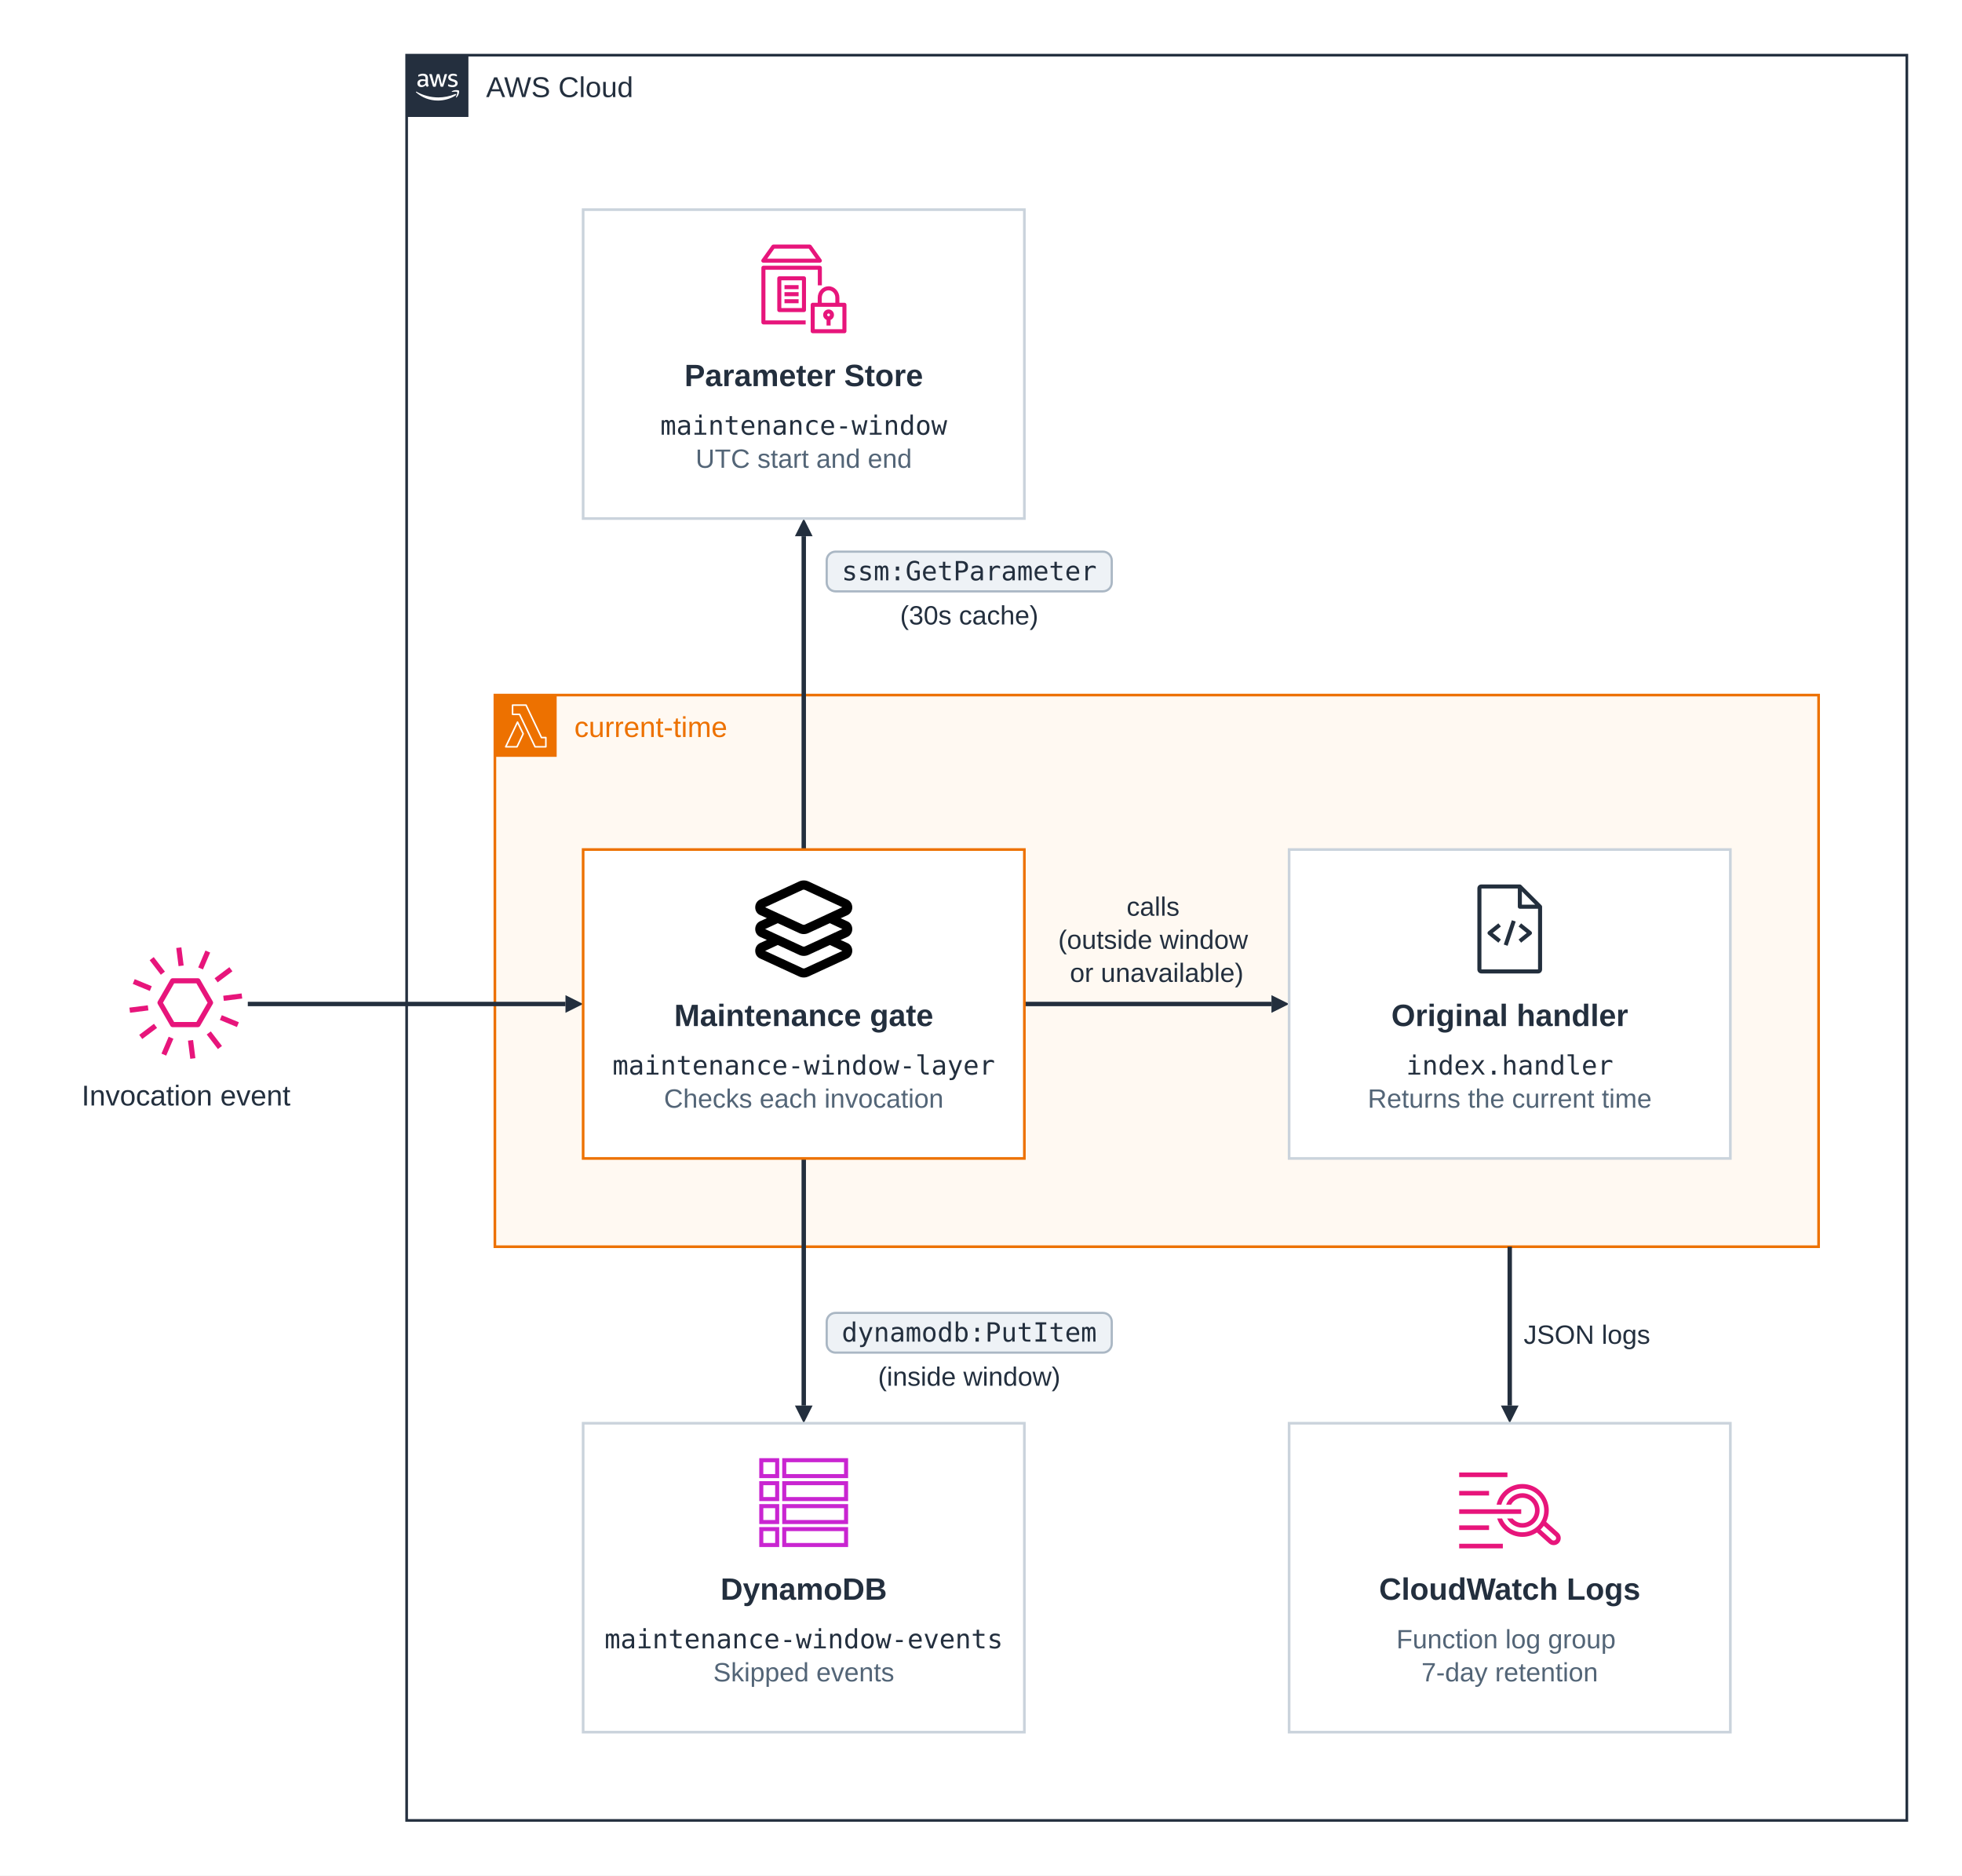
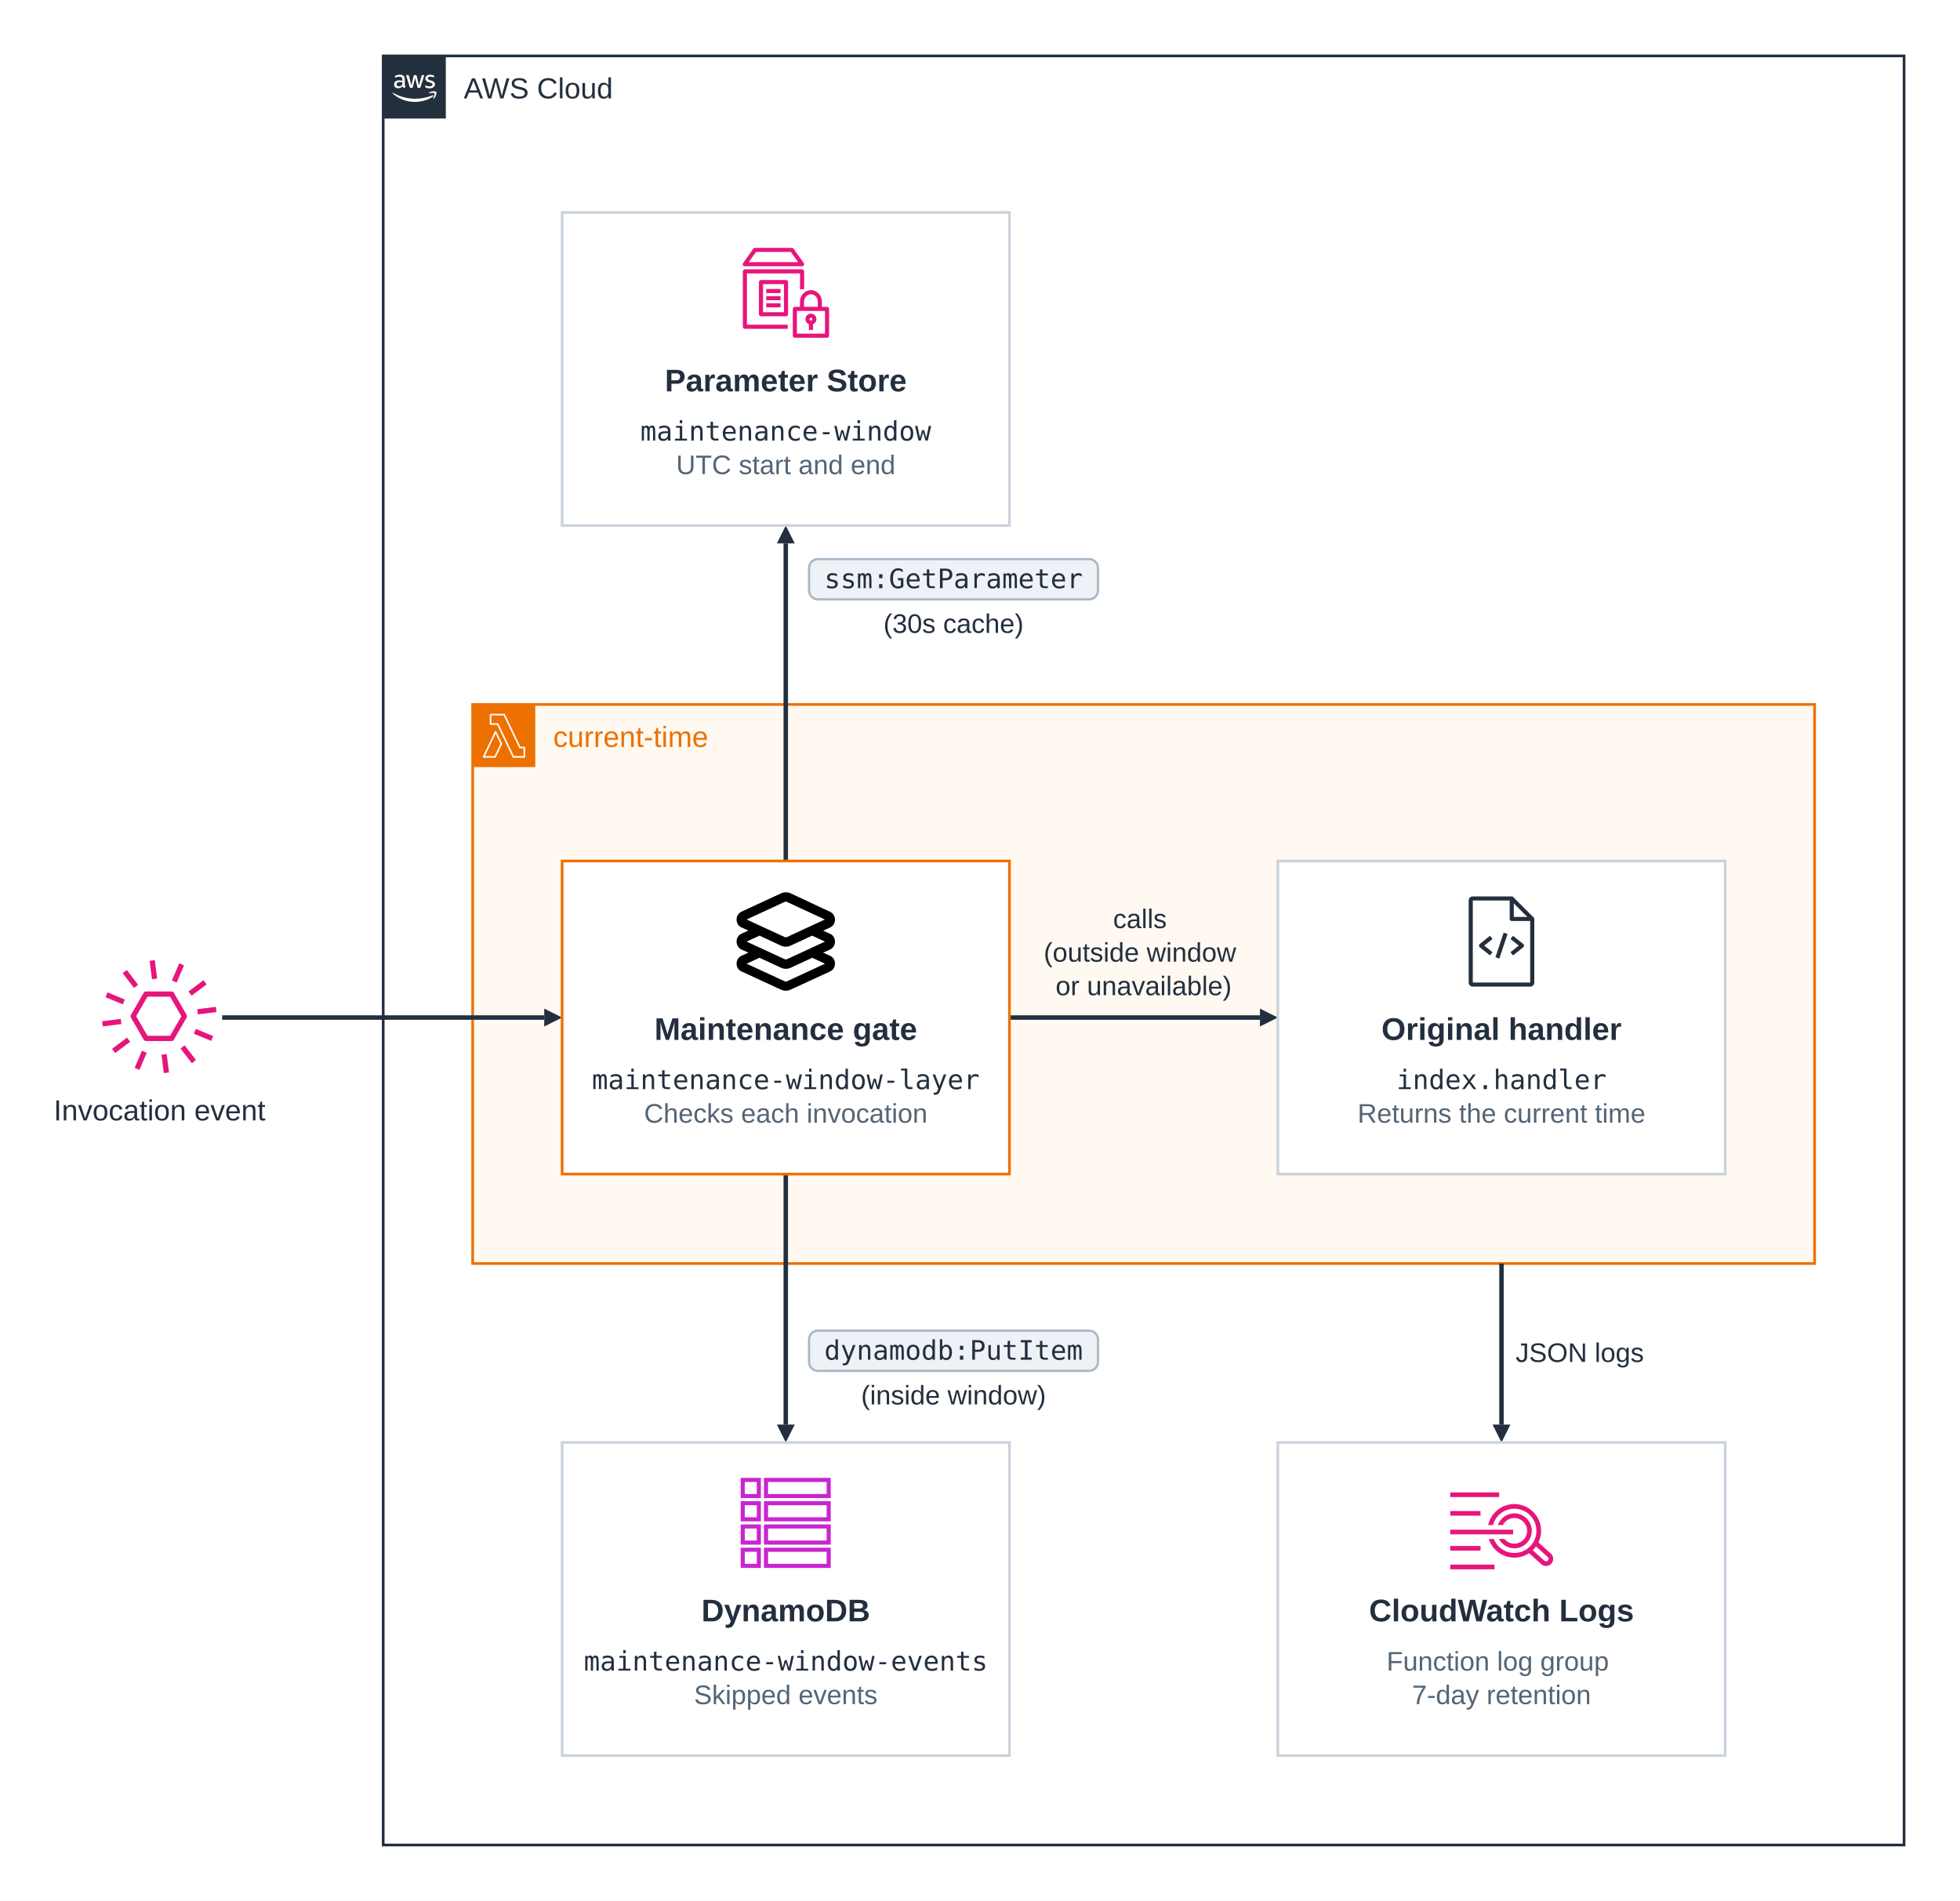
- <svg xmlns="http://www.w3.org/2000/svg" width="889.32" height="850" viewBox="95.68 -55 889.32 850" role="img" aria-labelledby="title description">
-   <rect x="95.68" y="-55" width="889.32" height="850" fill="#FFFFFF" />
+ <svg xmlns="http://www.w3.org/2000/svg" width="876.33" height="850" viewBox="108.67 -55 876.33 850" role="img" aria-labelledby="title description">
+   <rect x="108.67" y="-55" width="876.33" height="850" fill="#FFFFFF" />
  <g data-group-id="aws">
    <rect x="280" y="-30" width="680" height="800" fill="none" stroke="#232F3E" stroke-width="1.2" />
    <svg width="28" height="28" viewBox="0 0 40 40" version="1.1" id="icon-1d451ed963fb-1" x="280" y="-30" preserveAspectRatio="xMidYMid meet" data-icon="" aria-hidden="true">
      <g id="icon-1d451ed963fb-1-Icon-Architecture-Group/32/AWS-Cloud-logo_32" stroke="none" stroke-width="1" fill="none" fill-rule="evenodd">
        <rect id="icon-1d451ed963fb-1-Rectangle" fill="#242F3E" x="0" y="0" width="40" height="40" />
        <path d="M32.698,23.901 C33.059,24.37 32.298,26.3 31.957,27.164 C31.853,27.426 32.075,27.529 32.307,27.332 C33.82,26.048 34.212,23.357 33.901,22.969 C33.594,22.583 30.95,22.252 29.338,23.401 C29.089,23.578 29.132,23.822 29.407,23.79 C30.315,23.678 32.338,23.433 32.698,23.901 L32.698,23.901 Z M31.856,25.91 C32.374,25.532 31.93,24.969 31.402,25.19 C27.889,26.654 24.075,27.363 20.602,27.363 C15.459,27.363 10.475,25.974 6.446,23.668 C6.094,23.466 5.833,23.823 6.127,24.082 C9.86,27.398 14.796,29.391 20.274,29.391 C24.184,29.391 28.725,28.183 31.856,25.91 L31.856,25.91 Z M29.712,20.695 C29.214,20.695 28.727,20.642 28.253,20.534 C27.777,20.425 27.413,20.302 27.16,20.161 C27.005,20.077 26.908,19.989 26.869,19.903 C26.831,19.815 26.811,19.729 26.811,19.643 L26.811,19.174 C26.811,18.98 26.884,18.881 27.027,18.881 C27.082,18.881 27.14,18.894 27.2,18.914 C27.261,18.937 27.341,18.969 27.441,19.012 C27.761,19.153 28.108,19.26 28.485,19.336 C28.861,19.411 29.236,19.449 29.611,19.449 C30.208,19.449 30.669,19.347 30.995,19.141 C31.322,18.937 31.484,18.646 31.484,18.268 C31.484,18.008 31.399,17.793 31.227,17.619 C31.056,17.445 30.738,17.286 30.275,17.134 L28.9,16.713 C28.203,16.497 27.698,16.184 27.383,15.775 C27.068,15.363 26.911,14.916 26.911,14.428 C26.911,14.041 26.996,13.699 27.169,13.401 C27.339,13.104 27.564,12.851 27.845,12.64 C28.13,12.43 28.459,12.272 28.834,12.162 C29.208,12.055 29.606,12 30.026,12 C30.236,12 30.449,12.014 30.666,12.041 C30.881,12.067 31.085,12.103 31.278,12.146 C31.471,12.191 31.651,12.239 31.816,12.292 C31.982,12.347 32.114,12.401 32.215,12.454 C32.346,12.529 32.439,12.605 32.496,12.681 C32.551,12.756 32.579,12.858 32.579,12.989 L32.579,13.425 C32.579,13.62 32.507,13.716 32.362,13.716 C32.285,13.716 32.165,13.68 31.998,13.604 C31.458,13.365 30.848,13.248 30.177,13.248 C29.635,13.248 29.214,13.334 28.916,13.506 C28.617,13.68 28.468,13.955 28.468,14.333 C28.468,14.591 28.562,14.81 28.751,14.988 C28.939,15.166 29.286,15.336 29.795,15.499 L31.137,15.921 C31.822,16.135 32.311,16.433 32.603,16.809 C32.897,17.188 33.044,17.619 33.044,18.104 C33.044,18.505 32.961,18.864 32.794,19.182 C32.628,19.501 32.399,19.772 32.105,19.999 C31.813,20.226 31.463,20.398 31.054,20.517 C30.644,20.637 30.197,20.695 29.712,20.695 L29.712,20.695 Z M17.547,20.451 C17.381,20.451 17.26,20.424 17.182,20.364 C17.104,20.303 17.038,20.183 16.983,19.999 L14.761,12.842 C14.708,12.658 14.679,12.535 14.679,12.471 C14.679,12.32 14.757,12.244 14.912,12.244 L15.839,12.244 C16.016,12.244 16.14,12.274 16.213,12.334 C16.284,12.392 16.347,12.512 16.402,12.698 L17.993,18.818 L19.47,12.698 C19.514,12.512 19.574,12.392 19.651,12.334 C19.728,12.274 19.855,12.244 20.031,12.244 L20.796,12.244 C20.971,12.244 21.098,12.274 21.176,12.334 C21.253,12.392 21.314,12.512 21.358,12.698 L22.851,18.899 L24.491,12.698 C24.546,12.512 24.609,12.392 24.681,12.334 C24.754,12.274 24.877,12.244 25.054,12.244 L25.932,12.244 C26.088,12.244 26.165,12.32 26.165,12.471 C26.165,12.512 26.158,12.562 26.149,12.615 C26.136,12.671 26.116,12.746 26.081,12.842 L23.795,19.999 C23.74,20.183 23.673,20.303 23.595,20.364 C23.518,20.424 23.396,20.451 23.231,20.451 L22.418,20.451 C22.242,20.451 22.115,20.421 22.038,20.357 C21.961,20.292 21.9,20.166 21.856,19.984 L20.38,14.024 L18.923,19.984 C18.879,20.166 18.817,20.292 18.74,20.357 C18.662,20.421 18.536,20.451 18.359,20.451 L17.547,20.451 Z M9.939,19.449 C10.25,19.449 10.575,19.392 10.918,19.279 C11.26,19.165 11.558,18.969 11.812,18.687 C11.968,18.515 12.074,18.318 12.136,18.096 C12.196,17.876 12.225,17.609 12.225,17.295 L12.225,16.907 C11.951,16.842 11.661,16.791 11.356,16.753 C11.052,16.716 10.757,16.696 10.469,16.696 C9.84,16.696 9.369,16.82 9.061,17.069 C8.752,17.317 8.596,17.672 8.596,18.139 C8.596,18.57 8.713,18.895 8.945,19.117 C9.177,19.339 9.509,19.449 9.939,19.449 L9.939,19.449 Z M13.785,18.041 C13.785,18.386 13.82,18.66 13.892,18.866 C13.965,19.072 14.067,19.294 14.199,19.53 C14.243,19.606 14.265,19.676 14.265,19.739 C14.265,19.838 14.204,19.93 14.083,20.015 L13.486,20.405 C13.398,20.458 13.315,20.486 13.238,20.486 C13.137,20.486 13.044,20.443 12.956,20.357 C12.822,20.226 12.71,20.084 12.617,19.927 C12.521,19.771 12.425,19.588 12.326,19.383 C11.585,20.236 10.658,20.663 9.542,20.663 C8.746,20.663 8.116,20.443 7.651,19.999 C7.188,19.557 6.956,18.963 6.956,18.219 C6.956,17.432 7.243,16.796 7.819,16.316 C8.392,15.836 9.167,15.595 10.138,15.595 C10.459,15.595 10.793,15.62 11.141,15.668 C11.488,15.716 11.851,15.785 12.225,15.871 L12.225,15.192 C12.225,14.49 12.078,13.996 11.779,13.709 C11.481,13.423 10.968,13.281 10.239,13.281 C9.906,13.281 9.566,13.32 9.218,13.401 C8.871,13.482 8.53,13.587 8.199,13.716 C8.044,13.781 7.933,13.822 7.868,13.838 C7.802,13.854 7.752,13.862 7.719,13.862 C7.587,13.862 7.519,13.766 7.519,13.57 L7.519,13.118 C7.519,12.966 7.543,12.858 7.587,12.795 C7.631,12.729 7.719,12.664 7.852,12.6 C8.183,12.437 8.581,12.297 9.044,12.179 C9.509,12.06 10,12 10.52,12 C11.646,12 12.472,12.253 12.997,12.753 C13.521,13.255 13.785,14.013 13.785,15.028 L13.785,18.041 Z" id="icon-1d451ed963fb-1-Fill-1" fill="#FFFFFF" />
      </g>
    </svg>
    <text x="316" y="-11" font-family="Arial, Helvetica, sans-serif" font-size="13" text-anchor="start" fill="#232F3E" font-weight="normal">
      <tspan x="316" dy="0">AWS Cloud</tspan>
    </text>
  </g>
  <g data-group-id="function">
    <rect x="320" y="260" width="600" height="250" fill="#FFF9F2" stroke="#ED7100" stroke-width="1.2" />
    <svg width="28" height="28" viewBox="0 0 80 80" version="1.1" id="icon-1d451ed963fb-2" x="320" y="260" preserveAspectRatio="xMidYMid meet" data-icon="" aria-hidden="true">
      <g id="icon-1d451ed963fb-2-Icon-Architecture/64/Arch_AWS-Lambda_64" stroke="none" stroke-width="1" fill="none" fill-rule="evenodd">
        <g id="icon-1d451ed963fb-2-Icon-Architecture-BG/64/Compute" fill="#ED7100">
          <rect id="icon-1d451ed963fb-2-Rectangle" x="0" y="0" width="80" height="80" />
        </g>
        <path d="M28.008,66 L15.591,66 L29.324,37.296 L35.546,50.106 L28.008,66 Z M30.22,34.553 C30.051,34.208 29.7,33.989 29.318,33.989 L29.315,33.989 C28.929,33.99 28.578,34.211 28.412,34.558 L13.098,66.569 C12.95,66.879 12.971,67.243 13.155,67.534 C13.337,67.824 13.658,68 14.002,68 L28.642,68 C29.03,68 29.382,67.777 29.548,67.428 L37.564,50.528 C37.693,50.254 37.692,49.937 37.559,49.665 L30.22,34.553 Z M64.995,66 L52.659,66 L32.867,24.57 C32.701,24.222 32.349,24 31.962,24 L23.89,24 L23.899,14 L39.72,14 L59.42,55.429 C59.586,55.777 59.939,56 60.326,56 L64.995,56 L64.995,66 Z M65.998,54 L60.96,54 L41.259,12.571 C41.094,12.223 40.741,12 40.353,12 L22.898,12 C22.345,12 21.896,12.447 21.895,12.999 L21.884,24.999 C21.884,25.265 21.989,25.519 22.178,25.707 C22.365,25.895 22.62,26 22.887,26 L31.329,26 L51.122,67.43 C51.289,67.778 51.639,68 52.026,68 L65.998,68 C66.552,68 67,67.552 67,67 L67,55 C67,54.448 66.552,54 65.998,54 L65.998,54 Z" id="icon-1d451ed963fb-2-AWS-Lambda_Icon_64_Squid" fill="#FFFFFF" />
      </g>
    </svg>
    <text x="356" y="279" font-family="Arial, Helvetica, sans-serif" font-size="13" text-anchor="start" fill="#ED7100" font-weight="normal">
      <tspan x="356" dy="0">current-time</tspan>
    </text>
  </g>
  <g data-edge-from="caller" data-edge-to="gate">
    <polyline points="208,400 352,400" fill="none" stroke="#232F3E" stroke-width="2" stroke-linejoin="miter" />
    <polygon points="360,400 352,396 352,404" fill="#232F3E" />
  </g>
  <g data-edge-from="gate" data-edge-to="window">
    <polyline points="460,330 460,188" fill="none" stroke="#232F3E" stroke-width="2" stroke-linejoin="miter" />
    <polygon points="460,180 456,188 464,188" fill="#232F3E" />
    <rect x="470.4" y="195" width="129.2" height="18" rx="4" fill="#EEF2F6" stroke="#AAB7C4" stroke-width="1" data-chip="api" />
    <text x="535" y="208" font-family="Consolas, Menlo, DejaVu Sans Mono, Liberation Mono, monospace" font-size="12" text-anchor="middle" fill="#232F3E" font-weight="normal">
      <tspan x="535" dy="0">ssm:GetParameter</tspan>
    </text>
    <text x="535" y="228" font-family="Arial, Helvetica, sans-serif" font-size="12" text-anchor="middle" fill="#232F3E" font-weight="normal">
      <tspan x="535" dy="0">(30s cache)</tspan>
    </text>
  </g>
  <g data-edge-from="gate" data-edge-to="handler">
    <polyline points="560,400 672,400" fill="none" stroke="#232F3E" stroke-width="2" stroke-linejoin="miter" />
    <polygon points="680,400 672,396 672,404" fill="#232F3E" />
    <text x="620" y="360" font-family="Arial, Helvetica, sans-serif" font-size="12" text-anchor="middle" fill="#232F3E" font-weight="normal">
      <tspan x="620" dy="0">calls</tspan>
      <tspan x="620" dy="15">(outside window</tspan>
      <tspan x="620" dy="15">or unavailable)</tspan>
    </text>
  </g>
  <g data-edge-from="gate" data-edge-to="archive">
    <polyline points="460,470 460,582" fill="none" stroke="#232F3E" stroke-width="2" stroke-linejoin="miter" />
    <polygon points="460,590 464,582 456,582" fill="#232F3E" />
    <rect x="470.4" y="540" width="129.2" height="18" rx="4" fill="#EEF2F6" stroke="#AAB7C4" stroke-width="1" data-chip="api" />
    <text x="535" y="553" font-family="Consolas, Menlo, DejaVu Sans Mono, Liberation Mono, monospace" font-size="12" text-anchor="middle" fill="#232F3E" font-weight="normal">
      <tspan x="535" dy="0">dynamodb:PutItem</tspan>
    </text>
    <text x="535" y="573" font-family="Arial, Helvetica, sans-serif" font-size="12" text-anchor="middle" fill="#232F3E" font-weight="normal">
      <tspan x="535" dy="0">(inside window)</tspan>
    </text>
  </g>
  <g data-edge-from="function" data-edge-to="logs">
    <polyline points="780,510 780,582" fill="none" stroke="#232F3E" stroke-width="2" stroke-linejoin="miter" />
    <polygon points="780,590 784,582 776,582" fill="#232F3E" />
    <text x="815" y="554" font-family="Arial, Helvetica, sans-serif" font-size="12" text-anchor="middle" fill="#232F3E" font-weight="normal">
      <tspan x="815" dy="0">JSON logs</tspan>
    </text>
  </g>
  <g data-node-id="caller">
    <svg width="56" height="56" viewBox="0 0 48 48" version="1.1" id="icon-1d451ed963fb-3" x="152" y="372" preserveAspectRatio="xMidYMid meet" data-icon="" aria-hidden="true">
      <g id="icon-1d451ed963fb-3-Icon-Resource/Application-Integration/Res_Amazon-EventBridge-Event_48" stroke="none" stroke-width="1" fill="none" fill-rule="evenodd">
        <path d="M30.58,10.58 L28.74,9.795 L31.538,3.237 L33.378,4.022 L30.58,10.58 Z M36.295,15.605 L35.094,14.006 L40.831,9.698 L42.032,11.298 L36.295,15.605 Z M38.447,20.802 L45.587,19.898 L45.839,21.883 L38.699,22.786 L38.447,20.802 Z M37.907,28.354 L44.538,31.098 L43.773,32.945 L37.143,30.202 L37.907,28.354 Z M33.625,34.644 L37.968,40.3 L36.382,41.518 L32.039,35.863 L33.625,34.644 Z M26.743,37.995 L27.635,45.046 L25.65,45.296 L24.759,38.245 L26.743,37.995 Z M17.259,36.716 L19.099,37.501 L16.301,44.059 L14.461,43.274 L17.259,36.716 Z M11.544,31.69 L12.745,33.29 L7.008,37.598 L5.807,35.998 L11.544,31.69 Z M9.392,26.494 L2.252,27.398 L2,25.414 L9.14,24.51 L9.392,26.494 Z M9.932,18.941 L3.302,16.198 L4.065,14.351 L10.696,17.094 L9.932,18.941 Z M14.214,12.651 L9.871,6.997 L11.457,5.778 L15.8,11.433 L14.214,12.651 Z M21.096,9.301 L20.204,2.25 L22.188,2 L23.08,9.051 L21.096,9.301 Z M28.039,30.999 L19.379,30.999 L15.048,23.499 L19.379,15.999 L28.039,15.999 L32.369,23.499 L28.039,30.999 Z M34.39,22.999 L29.482,14.499 C29.304,14.189 28.974,13.999 28.616,13.999 L18.802,13.999 C18.444,13.999 18.114,14.189 17.935,14.499 L13.027,22.999 C12.849,23.309 12.849,23.689 13.027,23.999 L17.935,32.499 C18.114,32.809 18.444,32.999 18.802,32.999 L28.616,32.999 C28.974,32.999 29.304,32.809 29.482,32.499 L34.39,23.999 C34.568,23.689 34.568,23.309 34.39,22.999 L34.39,22.999 Z" id="icon-1d451ed963fb-3-Icon-Resource/48/Amazon-EventBridge-Event" fill="#E7157B" />
      </g>
    </svg>
    <text x="180" y="446" font-family="Arial, Helvetica, sans-serif" font-size="13" text-anchor="middle" fill="#232F3E" font-weight="normal">
      <tspan x="180" dy="0">Invocation event</tspan>
    </text>
  </g>
  <g data-node-id="window">
    <rect x="360" y="40" width="200" height="140" fill="#FFFFFF" stroke="#CAD3DC" stroke-width="1.2" />
    <svg width="44" height="44" viewBox="0 0 48 48" version="1.1" id="icon-1d451ed963fb-4" x="438" y="54" preserveAspectRatio="xMidYMid meet" data-icon="" aria-hidden="true">
      <g id="icon-1d451ed963fb-4-Icon-Resource/Management-Governance/Res_AWS-Systems-Manager_Parameter-Store_48" stroke="none" stroke-width="1" fill="none" fill-rule="evenodd">
        <path d="M35.589,36.759 C35.589,37.134 35.895,37.441 36.27,37.441 L36.271,37.441 C36.452,37.441 36.623,37.37 36.751,37.242 C36.88,37.113 36.951,36.942 36.951,36.759 L36.951,36.757 C36.951,36.576 36.881,36.405 36.753,36.278 C36.624,36.149 36.453,36.077 36.271,36.077 L36.27,36.077 C36.088,36.077 35.917,36.148 35.789,36.277 C35.66,36.405 35.589,36.576 35.589,36.759 L35.589,36.759 Z M33.589,36.758 C33.59,36.041 33.869,35.368 34.375,34.862 C34.881,34.356 35.554,34.077 36.269,34.077 L36.272,34.077 C36.988,34.077 37.662,34.357 38.169,34.864 C38.675,35.372 38.953,36.045 38.951,36.761 C38.95,37.478 38.671,38.151 38.165,38.656 C37.905,38.916 37.601,39.113 37.27,39.246 L37.271,42.043 L35.271,42.043 L35.27,39.243 C34.286,38.846 33.589,37.883 33.589,36.758 L33.589,36.758 Z M43.116,32.775 L29.429,32.769 L29.425,43.838 L43.11,43.845 L43.116,32.775 Z M32.902,30.771 L39.615,30.773 L39.615,28.303 C39.621,26.282 38.128,24.636 36.287,24.63 L36.276,24.63 C35.394,24.63 34.561,24.998 33.928,25.666 C33.277,26.355 32.917,27.276 32.914,28.26 L32.902,30.771 Z M45.116,31.775 L45.11,44.845 C45.11,45.398 44.662,45.845 44.11,45.845 L28.425,45.838 C27.872,45.838 27.425,45.39 27.425,44.838 L27.429,31.769 C27.429,31.503 27.534,31.249 27.722,31.062 C27.909,30.874 28.164,30.769 28.429,30.769 L30.902,30.77 L30.914,28.252 C30.919,26.759 31.473,25.352 32.475,24.292 C33.489,23.22 34.839,22.63 36.276,22.63 L36.293,22.63 C39.237,22.64 41.625,25.186 41.615,28.306 L41.615,30.774 L44.116,30.775 C44.382,30.775 44.636,30.88 44.823,31.068 C45.011,31.255 45.116,31.51 45.116,31.775 L45.116,31.775 Z M14.476,31.025 L21.45,31.025 L21.45,29.025 L14.476,29.025 L14.476,31.025 Z M14.476,27.538 L21.45,27.538 L21.45,25.538 L14.476,25.538 L14.476,27.538 Z M14.476,24.051 L21.45,24.051 L21.45,22.051 L14.476,22.051 L14.476,24.051 Z M12.906,33.384 L23.11,33.384 L23.11,19.693 L12.906,19.693 L12.906,33.384 Z M25.11,18.693 L25.11,34.384 C25.11,34.937 24.663,35.384 24.11,35.384 L11.906,35.384 C11.354,35.384 10.906,34.937 10.906,34.384 L10.906,18.693 C10.906,18.14 11.354,17.693 11.906,17.693 L24.11,17.693 C24.663,17.693 25.11,18.14 25.11,18.693 L25.11,18.693 Z M5.941,8.975 L30.017,8.975 L26.471,4 L9.486,4 L5.941,8.975 Z M3.111,10.433 C2.94,10.1 2.969,9.699 3.186,9.395 L8.156,2.42 C8.344,2.156 8.648,2 8.971,2 L26.986,2 C27.31,2 27.613,2.156 27.801,2.42 L32.772,9.395 C32.988,9.699 33.018,10.1 32.846,10.433 C32.675,10.766 32.331,10.975 31.957,10.975 L4,10.975 C3.626,10.975 3.282,10.766 3.111,10.433 L3.111,10.433 Z M5.05,39.487 L24.938,39.487 L24.938,41.487 L4.05,41.487 C3.497,41.487 3.05,41.039 3.05,40.487 L3.05,13.462 C3.05,12.909 3.497,12.462 4.05,12.462 L31.955,12.462 C32.508,12.462 32.955,12.909 32.955,13.462 L32.955,22.179 L30.955,22.179 L30.955,14.462 L5.05,14.462 L5.05,39.487 Z" id="icon-1d451ed963fb-4-AWS-System-Manager_Parameter-Store_Resource-Icon_light-bg" fill="#E7157B" />
      </g>
    </svg>
    <text x="460" y="120" font-family="Arial, Helvetica, sans-serif" font-size="14" text-anchor="middle" fill="#232F3E" font-weight="600">
      <tspan x="460" dy="0">Parameter Store</tspan>
    </text>
    <text x="460" y="142" font-family="Consolas, Menlo, DejaVu Sans Mono, Liberation Mono, monospace" font-size="12" text-anchor="middle" fill="#232F3E" font-weight="normal">
      <tspan x="460" dy="0">maintenance-window</tspan>
    </text>
    <text x="460" y="157" font-family="Arial, Helvetica, sans-serif" font-size="12" text-anchor="middle" fill="#536577" font-weight="normal">
      <tspan x="460" dy="0">UTC start and end</tspan>
    </text>
  </g>
  <g data-node-id="gate">
    <rect x="360" y="330" width="200" height="140" fill="#FFFFFF" stroke="#ED7100" stroke-width="1.2" />
    <svg viewBox="0 0 566.92 566.93" id="icon-1d451ed963fb-5" x="438" y="344" width="44" height="44" preserveAspectRatio="xMidYMid meet" data-icon="" aria-hidden="true">
      <defs>
        <style>#icon-1d451ed963fb-5 .cls-1 {fill:#fff;}</style>
      </defs>
      <g data-name="Livello 2" id="icon-1d451ed963fb-5-Livello_2">
        <g data-name="Livello 1" id="icon-1d451ed963fb-5-Livello_1-2">
          <path d="M509,411.42,290.62,512.6a17.5,17.5,0,0,1-13.73,0l-219-101.18,74-34.35L256,434.53a66.17,66.17,0,0,0,56.1,0l124.12-57.46Z" class="cls-1" />
          <path d="M509,284,290.62,385.19a17.5,17.5,0,0,1-13.73,0L57.88,284l74-34.35L256,307.12a62.76,62.76,0,0,0,27.45,6.25,63.44,63.44,0,0,0,28.05-6.25l124.13-57.46Z" class="cls-1" />
          <path d="M508.44,156.6,290.62,257.78a17.42,17.42,0,0,1-13.73,0l-219-101.17L276.3,55.43a17.39,17.39,0,0,1,13.72,0Z" class="cls-1" />
          <path d="M538.87,112.27c17.31,8.11,28,25.6,28,45.59,0,19.36-10.74,36.84-28,45l-40,18.11,40,18.11c17.31,7.5,28,25,28,45s-10.73,37.48-28,45.59l-40,18.11,40,18.11c17.31,7.5,28,25,28,45,0,19.36-10.74,36.85-28,45L311.51,560.68a66.07,66.07,0,0,1-56.1,0L28,455.76c-17.3-7.49-28-25-28-45,0-19.36,10.74-36.85,28-45l40-18.11L28,329.6C10.74,321.49,0,304,0,284s10.74-37.47,28-45.59l40-18.11L28,202.2c-17.3-7.5-28-25-28-45s10.74-37.47,28-45.59L256,6.09a66.26,66.26,0,0,1,55.5,0ZM290.62,385.19,509,284l-73.4-34.35L311.51,307.12a63.44,63.44,0,0,1-28.05,6.25A62.76,62.76,0,0,1,256,307.12L131.88,249.66,57.88,284l219,101.18A17.5,17.5,0,0,0,290.62,385.19Zm0,127.41L509,411.42l-72.81-34.35L312.11,434.53a66.17,66.17,0,0,1-56.1,0L131.88,377.07l-74,34.35,219,101.18A17.5,17.5,0,0,0,290.62,512.6Zm0-254.82L508.44,156.6,290,55.43a17.39,17.39,0,0,0-13.72,0L57.88,156.61l219,101.17A17.42,17.42,0,0,0,290.62,257.78Z" />
        </g>
      </g>
    </svg>
    <text x="460" y="410" font-family="Arial, Helvetica, sans-serif" font-size="14" text-anchor="middle" fill="#232F3E" font-weight="600">
      <tspan x="460" dy="0">Maintenance gate</tspan>
    </text>
    <text x="460" y="432" font-family="Consolas, Menlo, DejaVu Sans Mono, Liberation Mono, monospace" font-size="12" text-anchor="middle" fill="#232F3E" font-weight="normal">
      <tspan x="460" dy="0">maintenance-window-layer</tspan>
    </text>
    <text x="460" y="447" font-family="Arial, Helvetica, sans-serif" font-size="12" text-anchor="middle" fill="#536577" font-weight="normal">
      <tspan x="460" dy="0">Checks each invocation</tspan>
    </text>
  </g>
  <g data-node-id="handler">
    <rect x="680" y="330" width="200" height="140" fill="#FFFFFF" stroke="#CAD3DC" stroke-width="1.2" />
    <svg width="44" height="44" viewBox="0 0 48 48" version="1.1" id="icon-1d451ed963fb-6" x="758" y="344" preserveAspectRatio="xMidYMid meet" data-icon="" aria-hidden="true">
      <g id="icon-1d451ed963fb-6-Icon-Resource/General-Resource/Res_Source-Code_48" stroke="none" stroke-width="1" fill="none" fill-rule="evenodd">
        <path d="M25.052,19.684 L26.948,20.317 L22.948,32.317 L21.052,31.684 L25.052,19.684 Z M34.625,25.22 C34.863,25.409 35,25.697 35,26 C35,26.304 34.863,26.592 34.625,26.781 L29.625,30.781 L28.375,29.22 L32.4,26 L28.375,22.781 L29.625,21.22 L34.625,25.22 Z M19.625,22.781 L15.601,26 L19.625,29.22 L18.375,30.781 L13.375,26.781 C13.138,26.592 13,26.304 13,26 C13,25.697 13.138,25.409 13.375,25.22 L18.375,21.22 L19.625,22.781 Z M10,44 L10.007,4 L28,4 L28,13 C28,13.552 28.448,14 29,14 L38,14 L38,44 L10,44 Z M30,5.414 L36.586,12 L30,12 L30,5.414 Z M39.707,12.293 L29.707,2.293 C29.52,2.105 29.266,2 29,2 L10,2 C8.823,2 8,2.822 8,4 L8,44 C8,45.14 8.86,46 10,46 L38,46 C39.141,46 40,45.14 40,44 L40,13 C40,12.734 39.895,12.48 39.707,12.293 L39.707,12.293 Z" id="icon-1d451ed963fb-6-Fill-1" fill="#232F3D" />
      </g>
    </svg>
    <text x="780" y="410" font-family="Arial, Helvetica, sans-serif" font-size="14" text-anchor="middle" fill="#232F3E" font-weight="600">
      <tspan x="780" dy="0">Original handler</tspan>
    </text>
    <text x="780" y="432" font-family="Consolas, Menlo, DejaVu Sans Mono, Liberation Mono, monospace" font-size="12" text-anchor="middle" fill="#232F3E" font-weight="normal">
      <tspan x="780" dy="0">index.handler</tspan>
    </text>
    <text x="780" y="447" font-family="Arial, Helvetica, sans-serif" font-size="12" text-anchor="middle" fill="#536577" font-weight="normal">
      <tspan x="780" dy="0">Returns the current time</tspan>
    </text>
  </g>
  <g data-node-id="archive">
    <rect x="360" y="590" width="200" height="140" fill="#FFFFFF" stroke="#CAD3DC" stroke-width="1.2" />
    <svg width="44" height="44" viewBox="0 0 48 48" version="1.1" id="icon-1d451ed963fb-7" x="438" y="604" preserveAspectRatio="xMidYMid meet" data-icon="" aria-hidden="true">
      <g id="icon-1d451ed963fb-7-Icon-Resource/Database/Res_Amazon-DynamoDB_Table_48" stroke="none" stroke-width="1" fill="none" fill-rule="evenodd">
        <path d="M13.355,11.862 L45.928,11.862 L45.928,2 L13.355,2 L13.355,11.862 Z M15.355,9.862 L43.927,9.862 L43.927,4.001 L15.355,4.001 L15.355,9.862 Z M2,11.862 L11.861,11.862 L11.861,2 L2,2 L2,11.862 Z M4,9.862 L9.862,9.862 L9.862,4.001 L4,4.001 L4,9.862 Z M13.355,23.217 L45.928,23.217 L45.928,13.356 L13.355,13.356 L13.355,23.217 Z M15.355,21.217 L43.927,21.217 L43.927,15.356 L15.355,15.356 L15.355,21.217 Z M2,23.217 L11.861,23.217 L11.861,13.356 L2,13.356 L2,23.217 Z M4,21.217 L9.862,21.217 L9.862,15.356 L4,15.356 L4,21.217 Z M13.355,34.572 L45.928,34.572 L45.928,24.711 L13.355,24.711 L13.355,34.572 Z M15.355,32.572 L43.927,32.572 L43.927,26.71 L15.355,26.71 L15.355,32.572 Z M2,34.572 L11.861,34.572 L11.861,24.711 L2,24.711 L2,34.572 Z M4,32.572 L9.862,32.572 L9.862,26.71 L4,26.71 L4,32.572 Z M13.355,45.927 L45.928,45.927 L45.928,36.066 L13.355,36.066 L13.355,45.927 Z M15.355,43.928 L43.927,43.928 L43.927,38.066 L15.355,38.066 L15.355,43.928 Z M2,45.927 L11.861,45.927 L11.861,36.066 L2,36.066 L2,45.927 Z M4,43.928 L9.862,43.928 L9.862,38.066 L4,38.066 L4,43.928 Z" id="icon-1d451ed963fb-7-Amazon-DATABASE_Amazon-DynamoDB_Table_Resource-Icon_light-bg" fill="#C925D1" />
      </g>
    </svg>
    <text x="460" y="670" font-family="Arial, Helvetica, sans-serif" font-size="14" text-anchor="middle" fill="#232F3E" font-weight="600">
      <tspan x="460" dy="0">DynamoDB</tspan>
    </text>
    <text x="460" y="692" font-family="Consolas, Menlo, DejaVu Sans Mono, Liberation Mono, monospace" font-size="12" text-anchor="middle" fill="#232F3E" font-weight="normal">
      <tspan x="460" dy="0">maintenance-window-events</tspan>
    </text>
    <text x="460" y="707" font-family="Arial, Helvetica, sans-serif" font-size="12" text-anchor="middle" fill="#536577" font-weight="normal">
      <tspan x="460" dy="0">Skipped events</tspan>
    </text>
  </g>
  <g data-node-id="logs">
    <rect x="680" y="590" width="200" height="140" fill="#FFFFFF" stroke="#CAD3DC" stroke-width="1.2" />
    <svg width="50" height="50" viewBox="0 0 48 48" version="1.1" id="icon-1d451ed963fb-8" x="755" y="604" preserveAspectRatio="xMidYMid meet" data-icon="" aria-hidden="true">
      <g id="icon-1d451ed963fb-8-Icon-Resource/Management-Governance/Res_Amazon-CloudWatch_Logs_48" stroke="none" stroke-width="1" fill="none" fill-rule="evenodd">
        <path d="M29.5,17 C26.242,17 23.471,19.092 22.438,22 L24.607,22 C25.52,20.222 27.368,19 29.5,19 C32.532,19 35,21.467 35,24.5 C35,27.532 32.532,30 29.5,30 C27.796,30 26.271,29.221 25.261,28 L22.872,28 C24.132,30.376 26.629,32 29.5,32 C33.636,32 37,28.636 37,24.5 C37,20.364 33.636,17 29.5,17 L29.5,17 Z M2,33 L15,33 L15,31 L2,31 L2,33 Z M2,18 L15,18 L15,16 L2,16 L2,18 Z M2,26 L29,26 L29,24 L2,24 L2,26 Z M43.843,35.738 L38.818,31.213 C38.4,31.792 37.932,32.33 37.415,32.821 L42.412,37.329 C42.848,37.722 43.528,37.687 43.923,37.249 C44.315,36.812 44.28,36.134 43.843,35.738 L43.843,35.738 Z M45.409,38.588 C44.803,39.259 43.966,39.6 43.125,39.6 C42.394,39.6 41.659,39.341 41.074,38.815 L35.834,34.089 C34.017,35.293 31.84,36 29.5,36 C24.38,36 20.033,32.634 18.549,28 L20.677,28 C22.074,31.509 25.499,34 29.5,34 C34.738,34 39,29.738 39,24.5 C39,19.262 34.738,15 29.5,15 C25.128,15 21.446,17.973 20.345,22 L18.282,22 C19.428,16.857 24.019,13 29.5,13 C35.841,13 41,18.158 41,24.5 C41,26.277 40.583,27.955 39.859,29.46 L45.183,34.254 C46.437,35.388 46.538,37.331 45.409,38.588 L45.409,38.588 Z M2,41 L21,41 L21,39 L2,39 L2,41 Z M2,10 L23,10 L23,8 L2,8 L2,10 Z" id="icon-1d451ed963fb-8-Amazon-Cloudwatch_Logs_Resource-Icon_light-bg" fill="#E7157B" />
      </g>
    </svg>
    <text x="780" y="670" font-family="Arial, Helvetica, sans-serif" font-size="14" text-anchor="middle" fill="#232F3E" font-weight="600">
      <tspan x="780" dy="0">CloudWatch Logs</tspan>
    </text>
    <text x="780" y="692" font-family="Arial, Helvetica, sans-serif" font-size="12" text-anchor="middle" fill="#536577" font-weight="normal">
      <tspan x="780" dy="0">Function log group</tspan>
      <tspan x="780" dy="15">7-day retention</tspan>
    </text>
  </g>
</svg>
